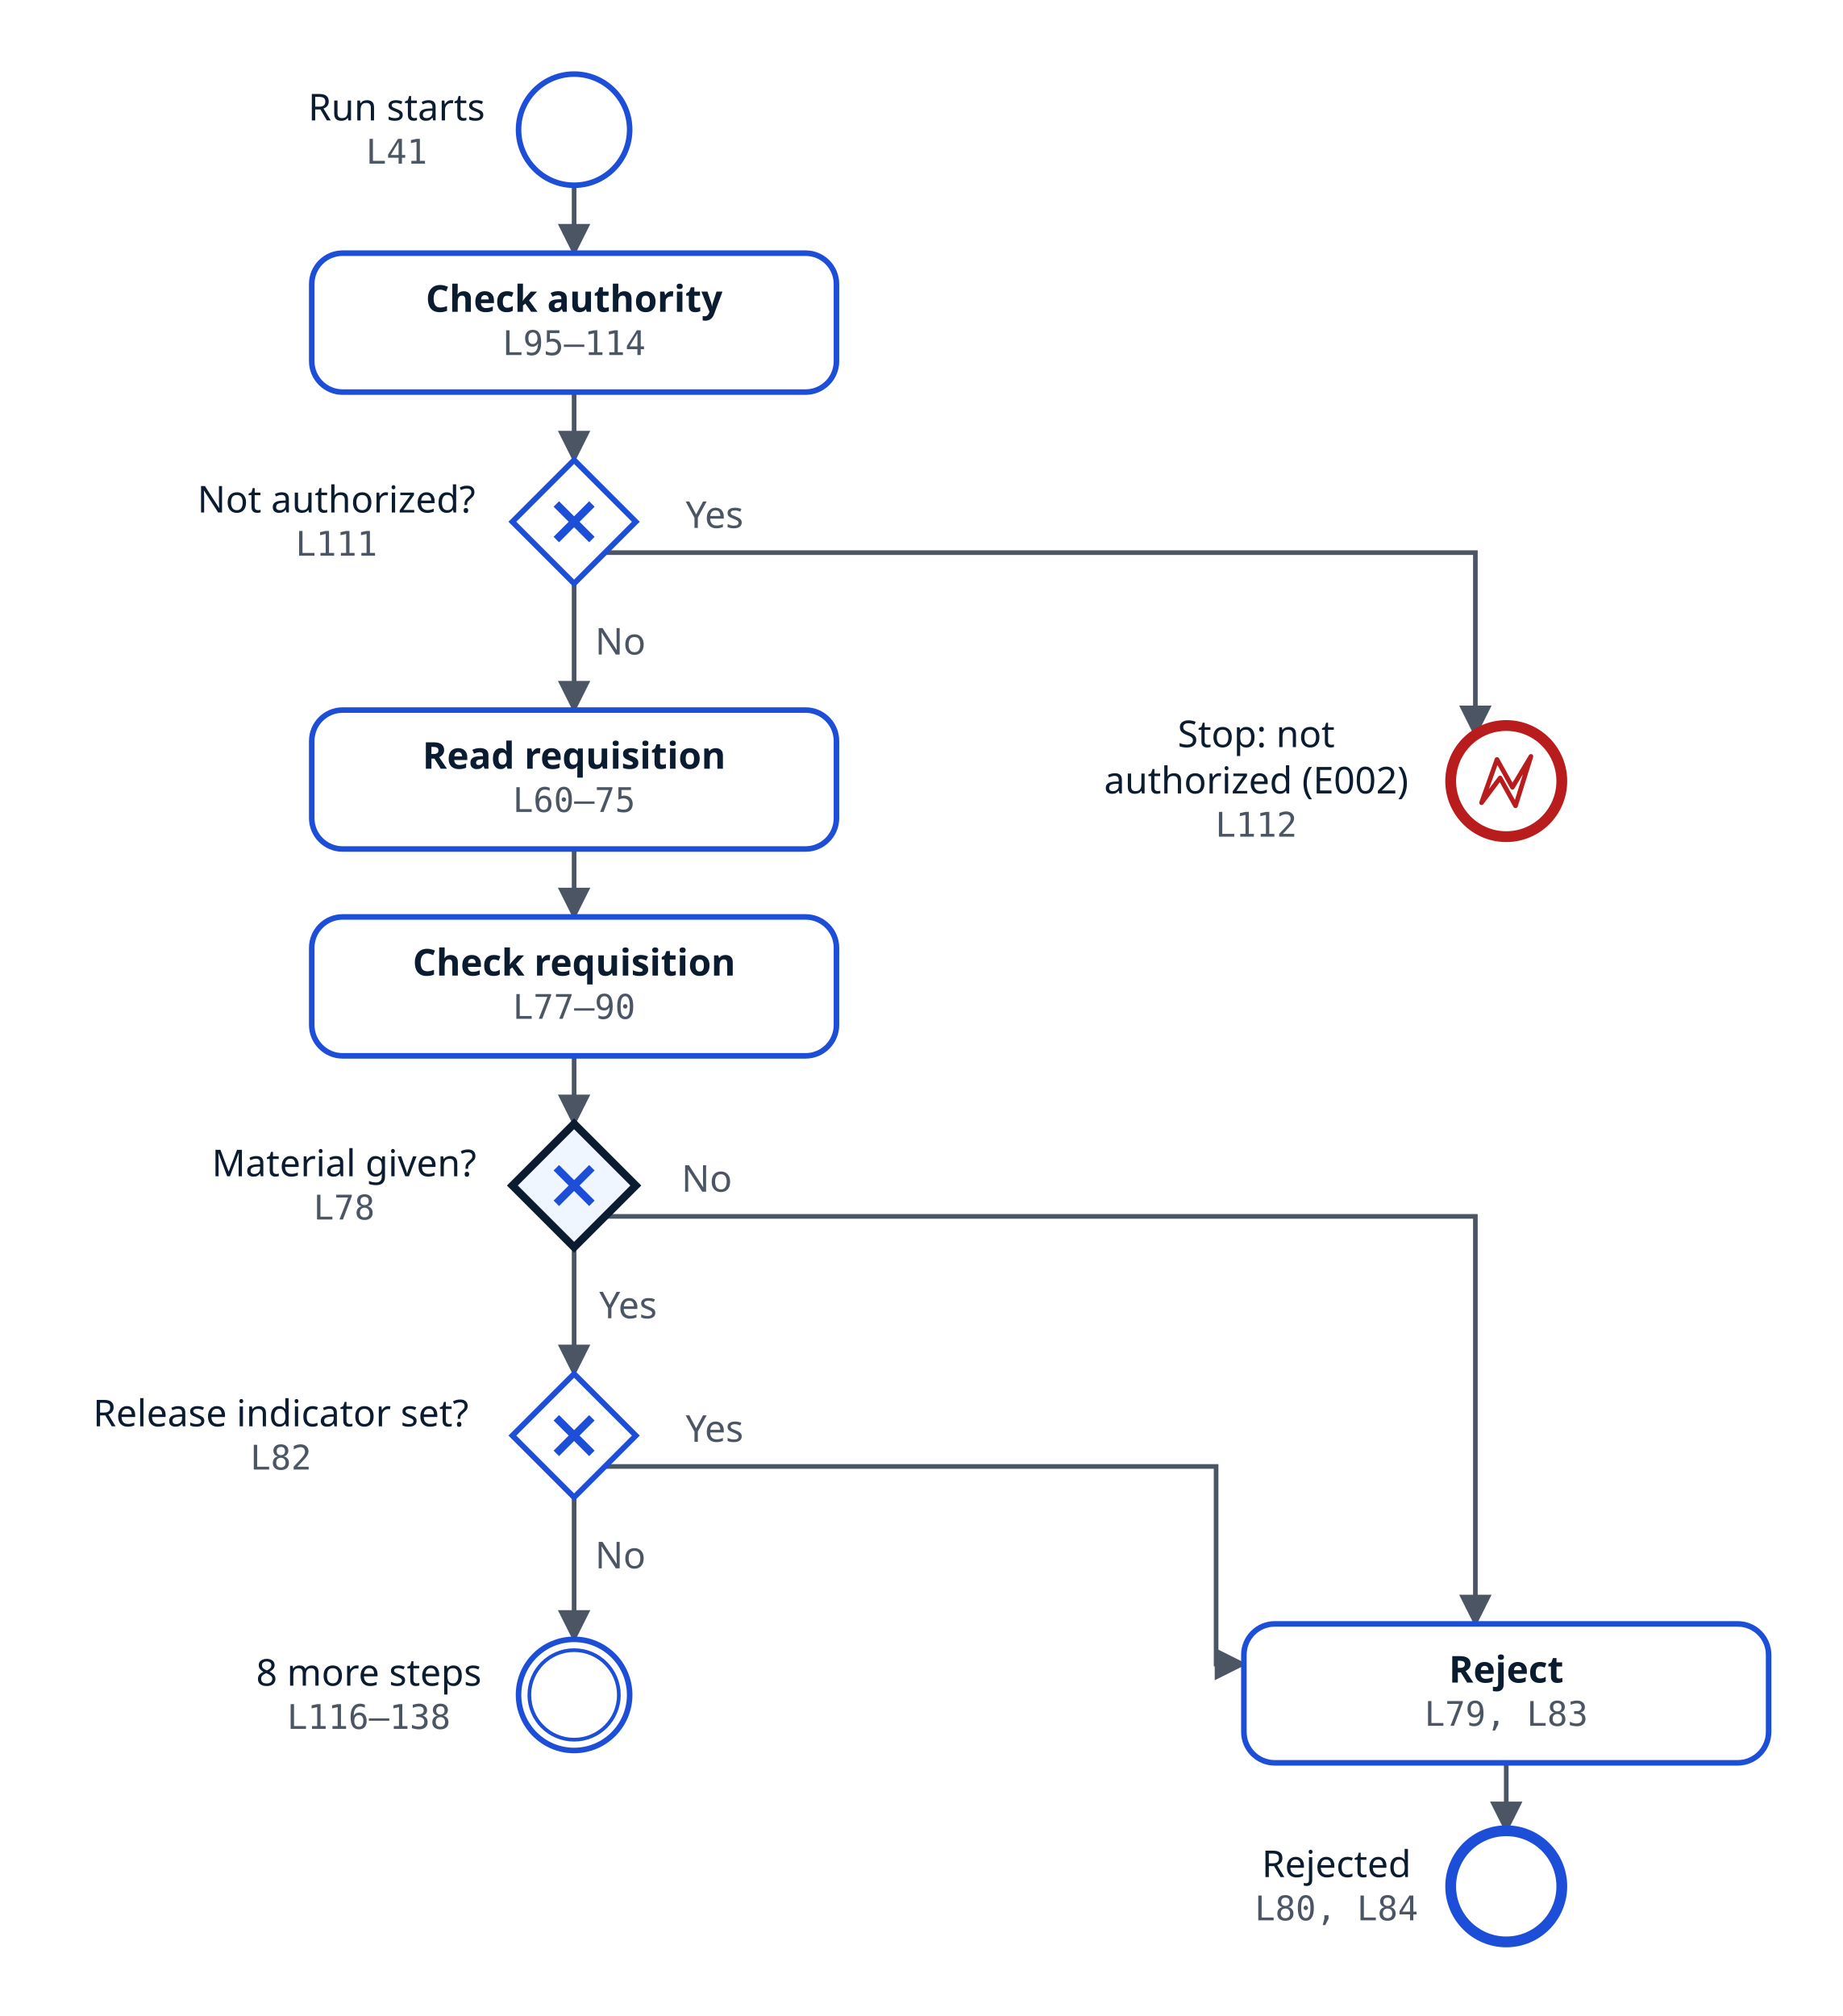
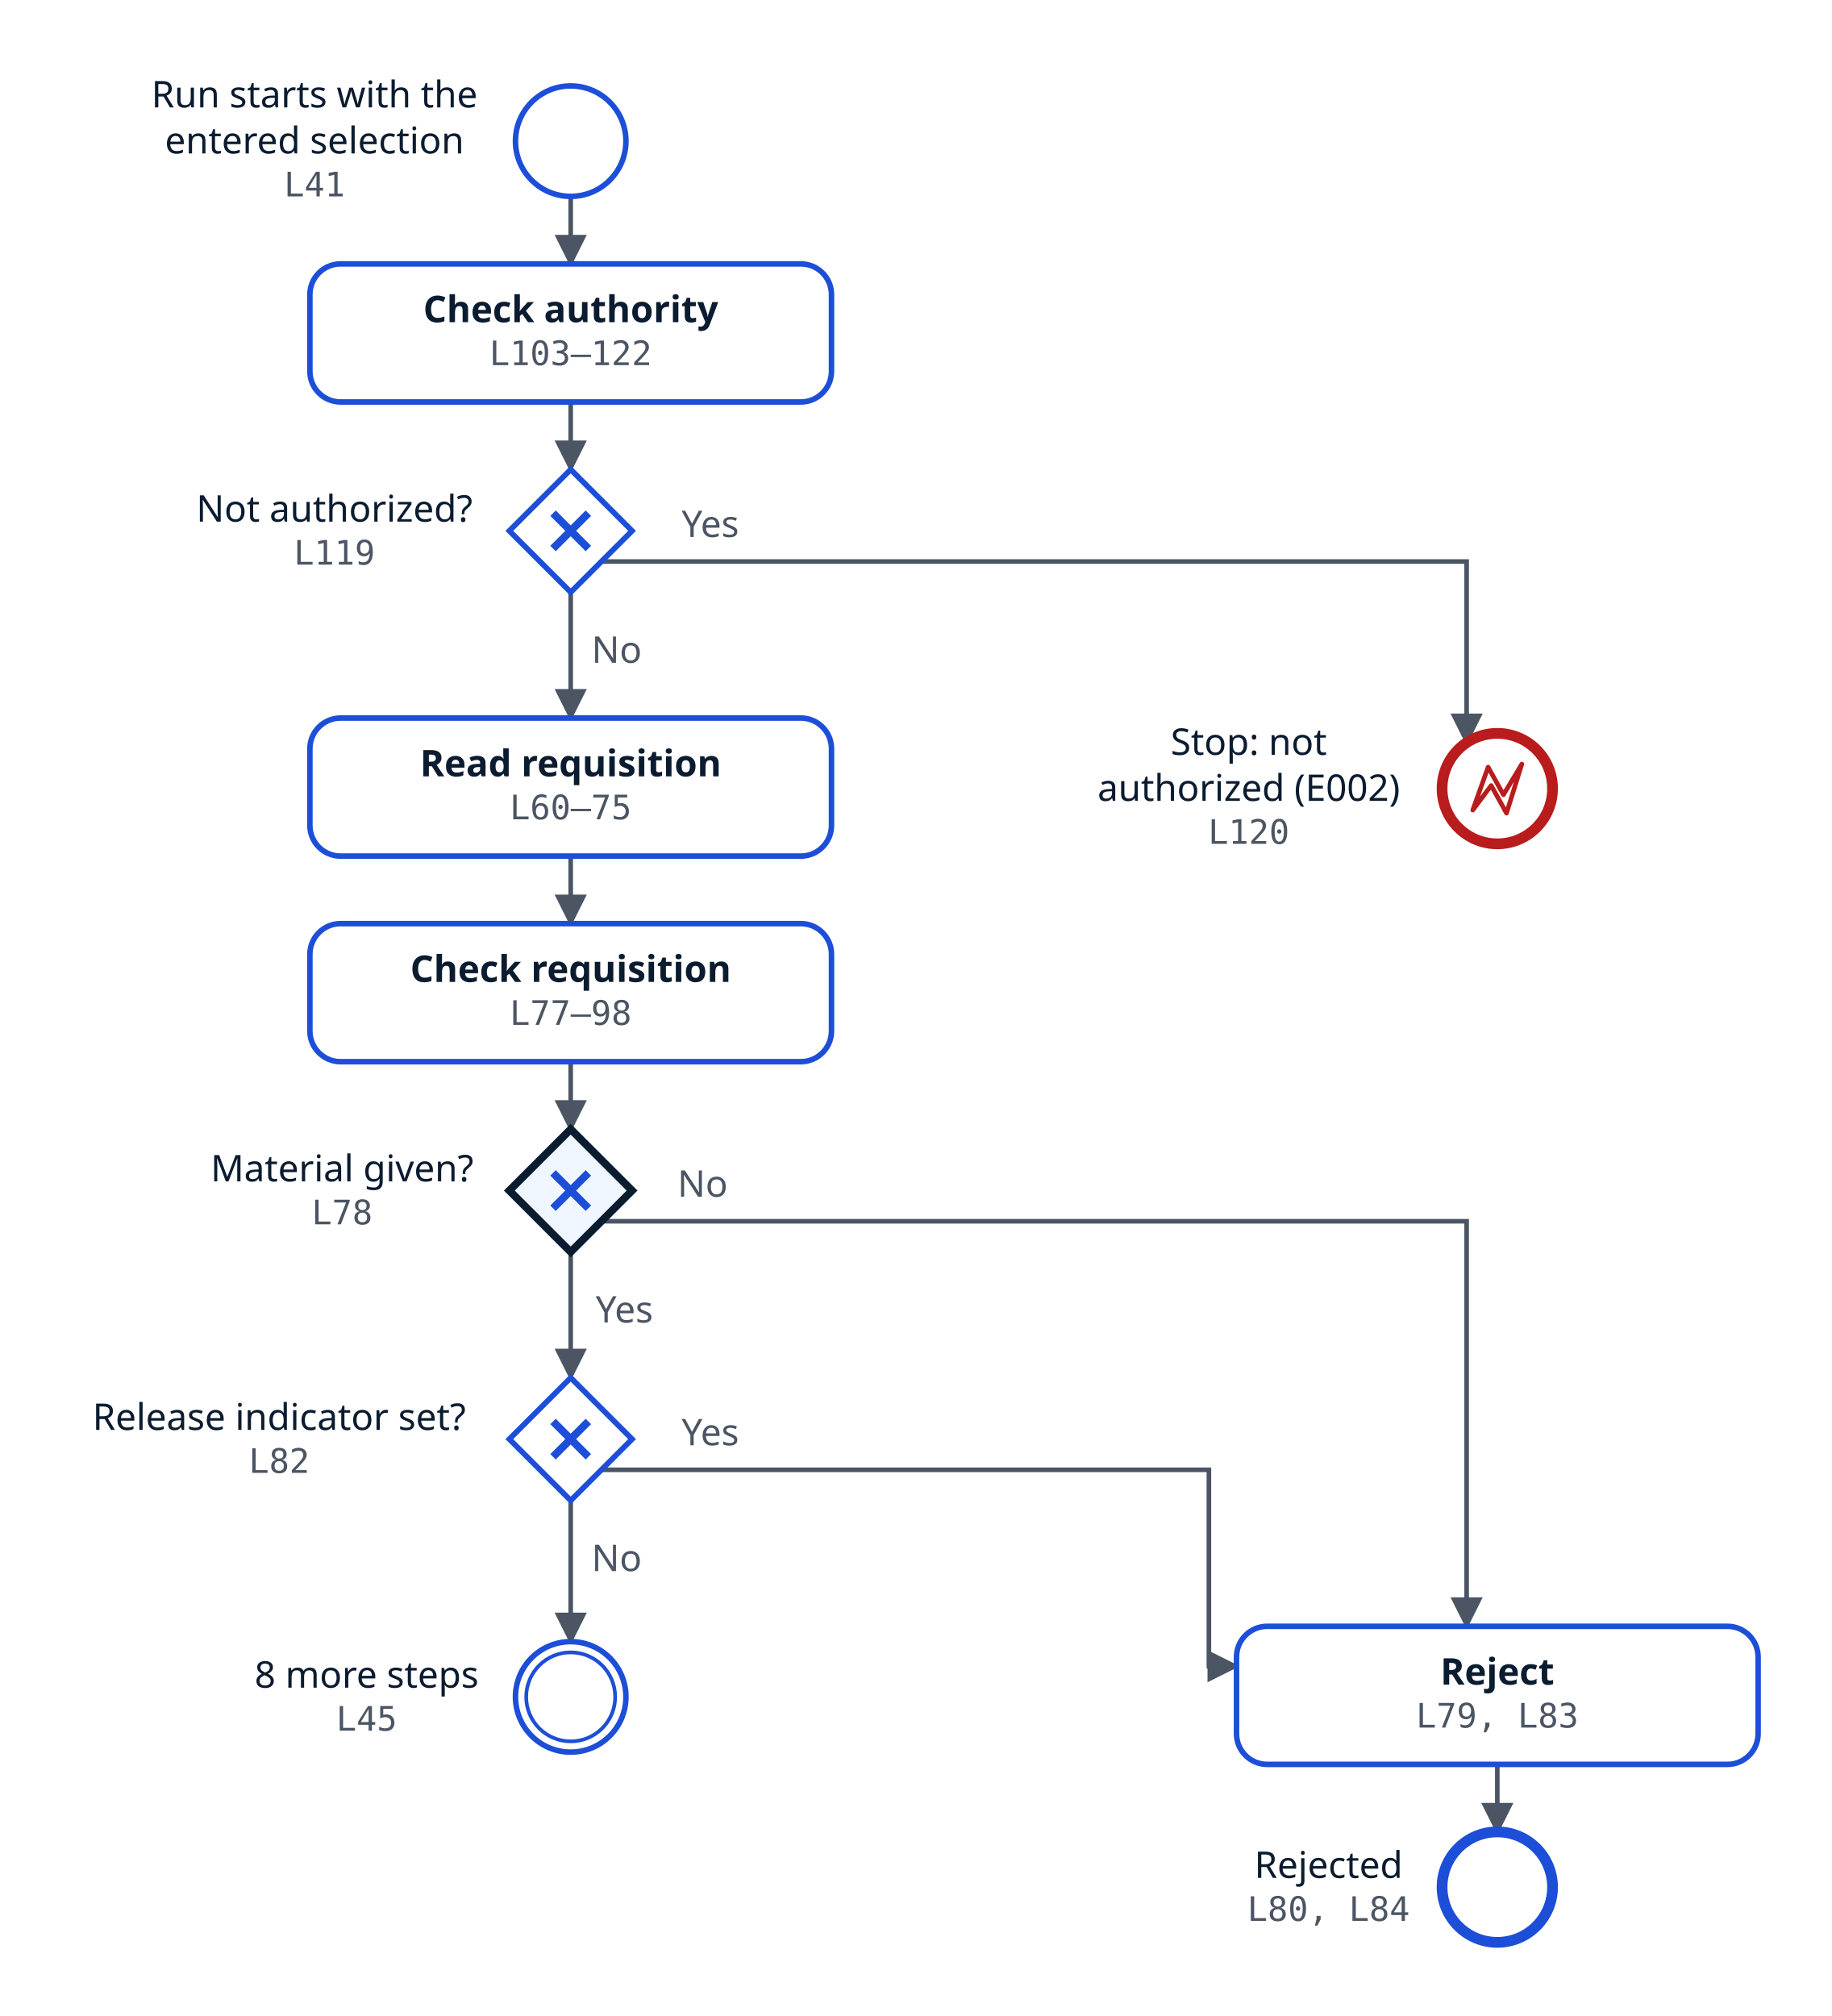
- <svg xmlns="http://www.w3.org/2000/svg" viewBox="213 56 597 653" aria-label="The first steps of Z_MM_PO_APPROVAL as BPMN, reconstructed from the code: each step with the decisions in it that end the process. Every element carries its line anchor." fill="rgb(0, 0, 0)" fill-opacity="1" stroke="none" stroke-width="1px" stroke-dasharray="none" stroke-linejoin="miter" stroke-linecap="butt" opacity="1" font-size="14px" font-weight="400" font-style="normal" letter-spacing="normal">
+ <svg xmlns="http://www.w3.org/2000/svg" viewBox="213 52 597 657" aria-label="The first steps of Z_MM_PO_APPROVAL as BPMN, reconstructed from the code: each step with the decision points in it that end the process. Every element carries its line anchor." fill="rgb(0, 0, 0)" fill-opacity="1" stroke="none" stroke-width="1px" stroke-dasharray="none" stroke-linejoin="miter" stroke-linecap="butt" opacity="1" font-size="14px" font-weight="400" font-style="normal" letter-spacing="normal">
  <defs>
    <marker id="hero-arrow" viewBox="0 0 10 10" refX="9" refY="5" markerWidth="7" markerHeight="7" orient="auto-start-reverse">
      <path d="M0 0 L10 5 L0 10 Z" fill="rgb(75, 85, 99)" />
    </marker>
    <marker id="hero-msg" viewBox="0 0 10 10" refX="9" refY="5" markerWidth="8" markerHeight="8" orient="auto">
      <path d="M0 0 L10 5 L0 10 Z" stroke-width="1.2px" fill="rgb(255, 255, 255)" stroke="rgb(75, 85, 99)" />
    </marker>
  </defs>
  <g aria-hidden="true" fill="none" stroke="rgb(75, 85, 99)">
    <path d="M399 116 L399 138" stroke-width="1.5px" marker-end="url(#hero-arrow)" />
    <path d="M399 183 L399 205" stroke-width="1.5px" marker-end="url(#hero-arrow)" />
    <path d="M409 235 L691 235 L691 294" stroke-width="1.5px" marker-end="url(#hero-arrow)" />
    <path d="M399 245 L399 286" stroke-width="1.5px" marker-end="url(#hero-arrow)" />
    <path d="M399 331 L399 353" stroke-width="1.5px" marker-end="url(#hero-arrow)" />
    <path d="M399 398 L399 420" stroke-width="1.5px" marker-end="url(#hero-arrow)" />
    <path d="M409 450 L691 450 L691 582" stroke-width="1.5px" marker-end="url(#hero-arrow)" />
    <path d="M701 627 L701 649" stroke-width="1.5px" marker-end="url(#hero-arrow)" />
    <path d="M399 460 L399 501" stroke-width="1.5px" marker-end="url(#hero-arrow)" />
    <path d="M409 531 L607 531 L607 595 L616 595" stroke-width="1.5px" marker-end="url(#hero-arrow)" />
    <path d="M399 541 L399 587" stroke-width="1.5px" marker-end="url(#hero-arrow)" />
  </g>
  <g aria-hidden="true">
    <g>
      <text x="444.5" y="227" text-anchor="middle" font-size="12px" fill="rgb(75, 85, 99)" font-family="SANS">Yes</text>
    </g>
    <g>
      <text x="414" y="268" text-anchor="middle" font-size="12px" fill="rgb(75, 85, 99)" font-family="SANS">No</text>
    </g>
    <g>
      <text x="442" y="442" text-anchor="middle" font-size="12px" fill="rgb(75, 85, 99)" font-family="SANS">No</text>
    </g>
    <g>
      <text x="416.5" y="483" text-anchor="middle" font-size="12px" fill="rgb(75, 85, 99)" font-family="SANS">Yes</text>
    </g>
    <g>
      <text x="444.5" y="523" text-anchor="middle" font-size="12px" fill="rgb(75, 85, 99)" font-family="SANS">Yes</text>
    </g>
    <g>
      <text x="414" y="564" text-anchor="middle" font-size="12px" fill="rgb(75, 85, 99)" font-family="SANS">No</text>
    </g>
  </g>
  <g data-l="41" aria-pressed="false">
    <circle cx="399" cy="98" r="18" stroke-width="1.8px" fill="rgb(255, 255, 255)" stroke="rgb(29, 78, 216)" />
-     <text x="341.5" y="95" text-anchor="middle" font-size="12px" fill="rgb(11, 28, 48)" font-family="SANS">Run starts</text>
-     <text x="341.5" y="109" text-anchor="middle" font-size="11px" fill="rgb(75, 85, 99)" font-family="MONO">L41</text>
+     <text x="315.5" y="87" text-anchor="middle" font-size="12px" fill="rgb(11, 28, 48)" font-family="SANS">Run starts with the</text>
+     <text x="315.5" y="102" text-anchor="middle" font-size="12px" fill="rgb(11, 28, 48)" font-family="SANS">entered selection</text>
+     <text x="315.5" y="116" text-anchor="middle" font-size="11px" fill="rgb(75, 85, 99)" font-family="MONO">L41</text>
  </g>
  <g data-l="42" aria-pressed="false">
    <rect x="314" y="138" width="170" height="45" rx="10" stroke-width="1.8px" fill="rgb(255, 255, 255)" stroke="rgb(29, 78, 216)" />
    <text x="399" y="157" text-anchor="middle" font-size="12px" font-weight="600" fill="rgb(11, 28, 48)" font-family="SANS">Check authority</text>
-     <text x="399" y="171" text-anchor="middle" font-size="11px" fill="rgb(75, 85, 99)" font-family="MONO">L95–114</text>
+     <text x="399" y="171" text-anchor="middle" font-size="11px" fill="rgb(75, 85, 99)" font-family="MONO">L103–122</text>
  </g>
-   <g data-l="111" aria-pressed="false">
+   <g data-l="119" aria-pressed="false">
    <path d="M399 205 L419 225 L399 245 L379 225 Z" stroke-width="1.8px" fill="rgb(255, 255, 255)" stroke="rgb(29, 78, 216)" />
    <path d="M393.24 219.24 L404.76 230.76 M404.76 219.24 L393.24 230.76" stroke-width="2.5px" stroke="rgb(29, 78, 216)" />
    <text x="322" y="222" text-anchor="middle" font-size="12px" fill="rgb(11, 28, 48)" font-family="SANS">Not authorized?</text>
-     <text x="322" y="236" text-anchor="middle" font-size="11px" fill="rgb(75, 85, 99)" font-family="MONO">L111</text>
+     <text x="322" y="236" text-anchor="middle" font-size="11px" fill="rgb(75, 85, 99)" font-family="MONO">L119</text>
  </g>
-   <g data-l="112" aria-pressed="false">
+   <g data-l="120" aria-pressed="false">
    <circle cx="701" cy="309" r="18" stroke-width="3.5px" fill="rgb(255, 255, 255)" stroke="rgb(185, 28, 28)" />
    <path d="M693 316 L698 302 L703 311 L709 301 L704 317 L699 308 Z" stroke-width="1.5px" stroke-linejoin="round" fill="none" stroke="rgb(185, 28, 28)" />
    <text x="620" y="298" text-anchor="middle" font-size="12px" fill="rgb(11, 28, 48)" font-family="SANS">Stop: not</text>
    <text x="620" y="313" text-anchor="middle" font-size="12px" fill="rgb(11, 28, 48)" font-family="SANS">authorized (E002)</text>
-     <text x="620" y="327" text-anchor="middle" font-size="11px" fill="rgb(75, 85, 99)" font-family="MONO">L112</text>
+     <text x="620" y="327" text-anchor="middle" font-size="11px" fill="rgb(75, 85, 99)" font-family="MONO">L120</text>
  </g>
  <g data-l="43" aria-pressed="false">
    <rect x="314" y="286" width="170" height="45" rx="10" stroke-width="1.8px" fill="rgb(255, 255, 255)" stroke="rgb(29, 78, 216)" />
    <text x="399" y="305" text-anchor="middle" font-size="12px" font-weight="600" fill="rgb(11, 28, 48)" font-family="SANS">Read requisition</text>
    <text x="399" y="319" text-anchor="middle" font-size="11px" fill="rgb(75, 85, 99)" font-family="MONO">L60–75</text>
  </g>
  <g data-l="44" aria-pressed="false">
    <rect x="314" y="353" width="170" height="45" rx="10" stroke-width="1.8px" fill="rgb(255, 255, 255)" stroke="rgb(29, 78, 216)" />
    <text x="399" y="372" text-anchor="middle" font-size="12px" font-weight="600" fill="rgb(11, 28, 48)" font-family="SANS">Check requisition</text>
-     <text x="399" y="386" text-anchor="middle" font-size="11px" fill="rgb(75, 85, 99)" font-family="MONO">L77–90</text>
+     <text x="399" y="386" text-anchor="middle" font-size="11px" fill="rgb(75, 85, 99)" font-family="MONO">L77–98</text>
  </g>
  <g data-l="78" aria-pressed="true">
    <path d="M399 420 L419 440 L399 460 L379 440 Z" stroke-width="2.5px" fill="rgb(239, 246, 255)" stroke="rgb(11, 28, 48)" />
    <path d="M393.24 434.24 L404.76 445.76 M404.76 434.24 L393.24 445.76" stroke-width="2.5px" stroke="rgb(29, 78, 216)" />
    <text x="324.5" y="437" text-anchor="middle" font-size="12px" fill="rgb(11, 28, 48)" font-family="SANS">Material given?</text>
    <text x="324.5" y="451" text-anchor="middle" font-size="11px" fill="rgb(75, 85, 99)" font-family="MONO">L78</text>
  </g>
  <g data-l="79" aria-pressed="false">
    <rect x="616" y="582" width="170" height="45" rx="10" stroke-width="1.8px" fill="rgb(255, 255, 255)" stroke="rgb(29, 78, 216)" />
    <text x="701" y="601" text-anchor="middle" font-size="12px" font-weight="600" fill="rgb(11, 28, 48)" font-family="SANS">Reject</text>
    <text x="701" y="615" text-anchor="middle" font-size="11px" fill="rgb(75, 85, 99)" font-family="MONO">L79, L83</text>
  </g>
  <g data-l="80" aria-pressed="false">
    <circle cx="701" cy="667" r="18" stroke-width="3.5px" fill="rgb(255, 255, 255)" stroke="rgb(29, 78, 216)" />
    <text x="646" y="664" text-anchor="middle" font-size="12px" fill="rgb(11, 28, 48)" font-family="SANS">Rejected</text>
    <text x="646" y="678" text-anchor="middle" font-size="11px" fill="rgb(75, 85, 99)" font-family="MONO">L80, L84</text>
  </g>
  <g data-l="82" aria-pressed="false">
    <path d="M399 501 L419 521 L399 541 L379 521 Z" stroke-width="1.8px" fill="rgb(255, 255, 255)" stroke="rgb(29, 78, 216)" />
    <path d="M393.24 515.24 L404.76 526.76 M404.76 515.24 L393.24 526.76" stroke-width="2.5px" stroke="rgb(29, 78, 216)" />
    <text x="304" y="518" text-anchor="middle" font-size="12px" fill="rgb(11, 28, 48)" font-family="SANS">Release indicator set?</text>
    <text x="304" y="532" text-anchor="middle" font-size="11px" fill="rgb(75, 85, 99)" font-family="MONO">L82</text>
  </g>
-   <g data-l="46" aria-pressed="false">
+   <g data-l="45" aria-pressed="false">
    <circle cx="399" cy="605" r="18" stroke-width="1.8px" fill="rgb(255, 255, 255)" stroke="rgb(29, 78, 216)" />
    <circle cx="399" cy="605" r="14.5" stroke-width="1.2px" fill="none" stroke="rgb(29, 78, 216)" />
    <text x="332.5" y="602" text-anchor="middle" font-size="12px" fill="rgb(11, 28, 48)" font-family="SANS">8 more steps</text>
-     <text x="332.5" y="616" text-anchor="middle" font-size="11px" fill="rgb(75, 85, 99)" font-family="MONO">L116–138</text>
+     <text x="332.5" y="616" text-anchor="middle" font-size="11px" fill="rgb(75, 85, 99)" font-family="MONO">L45</text>
  </g>
</svg>
